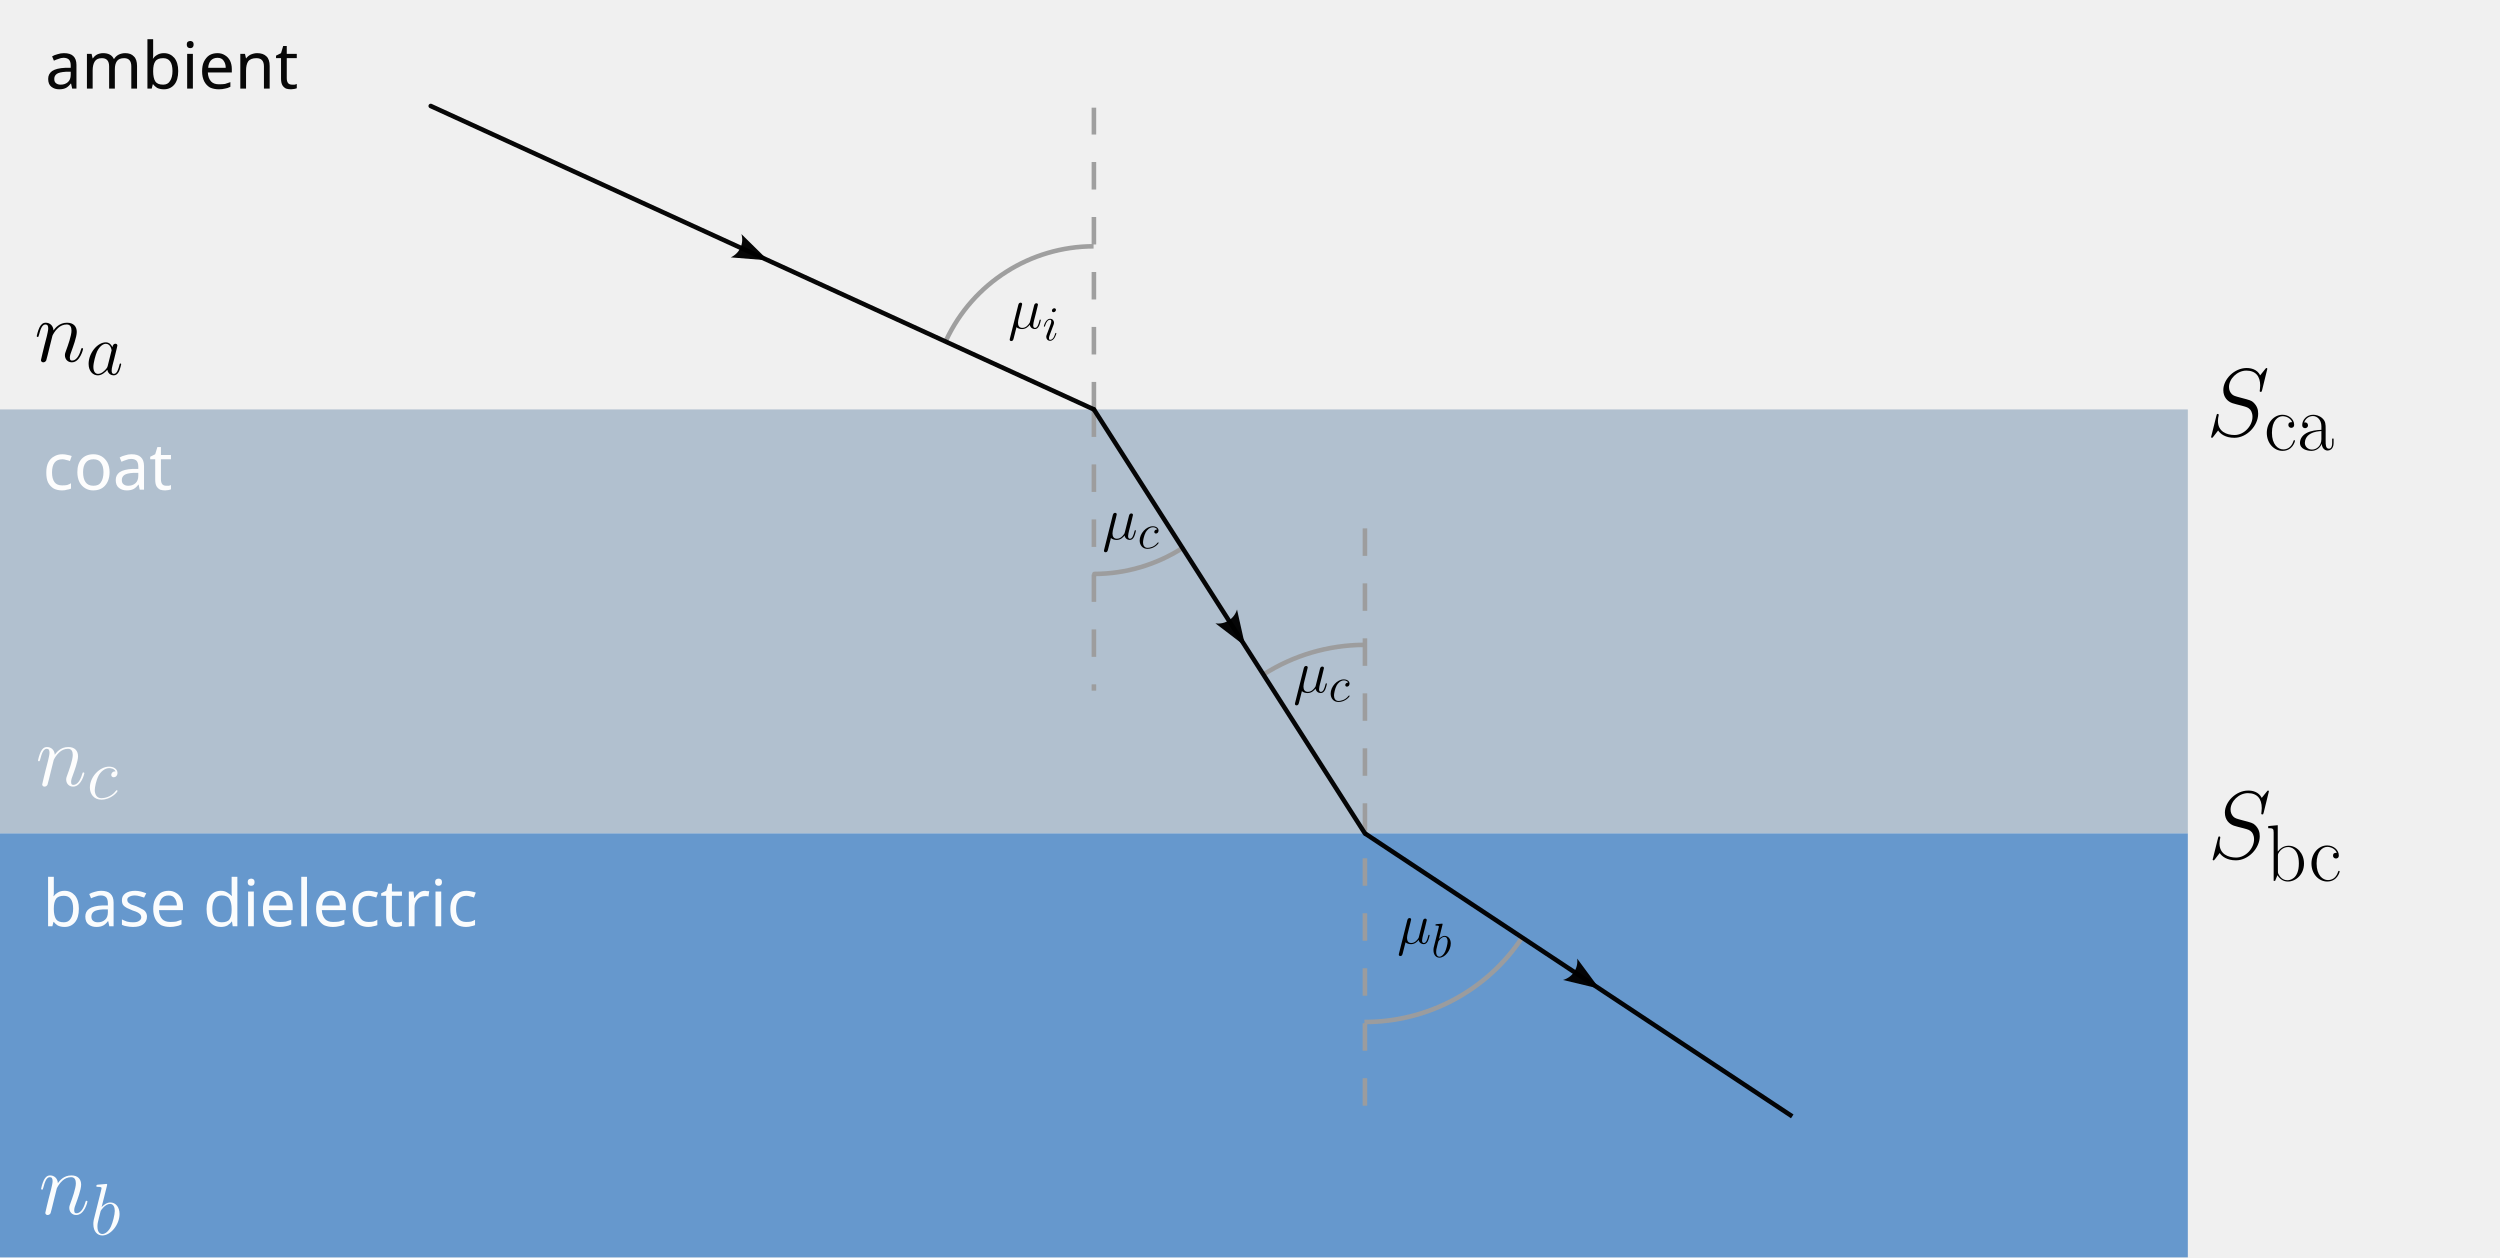
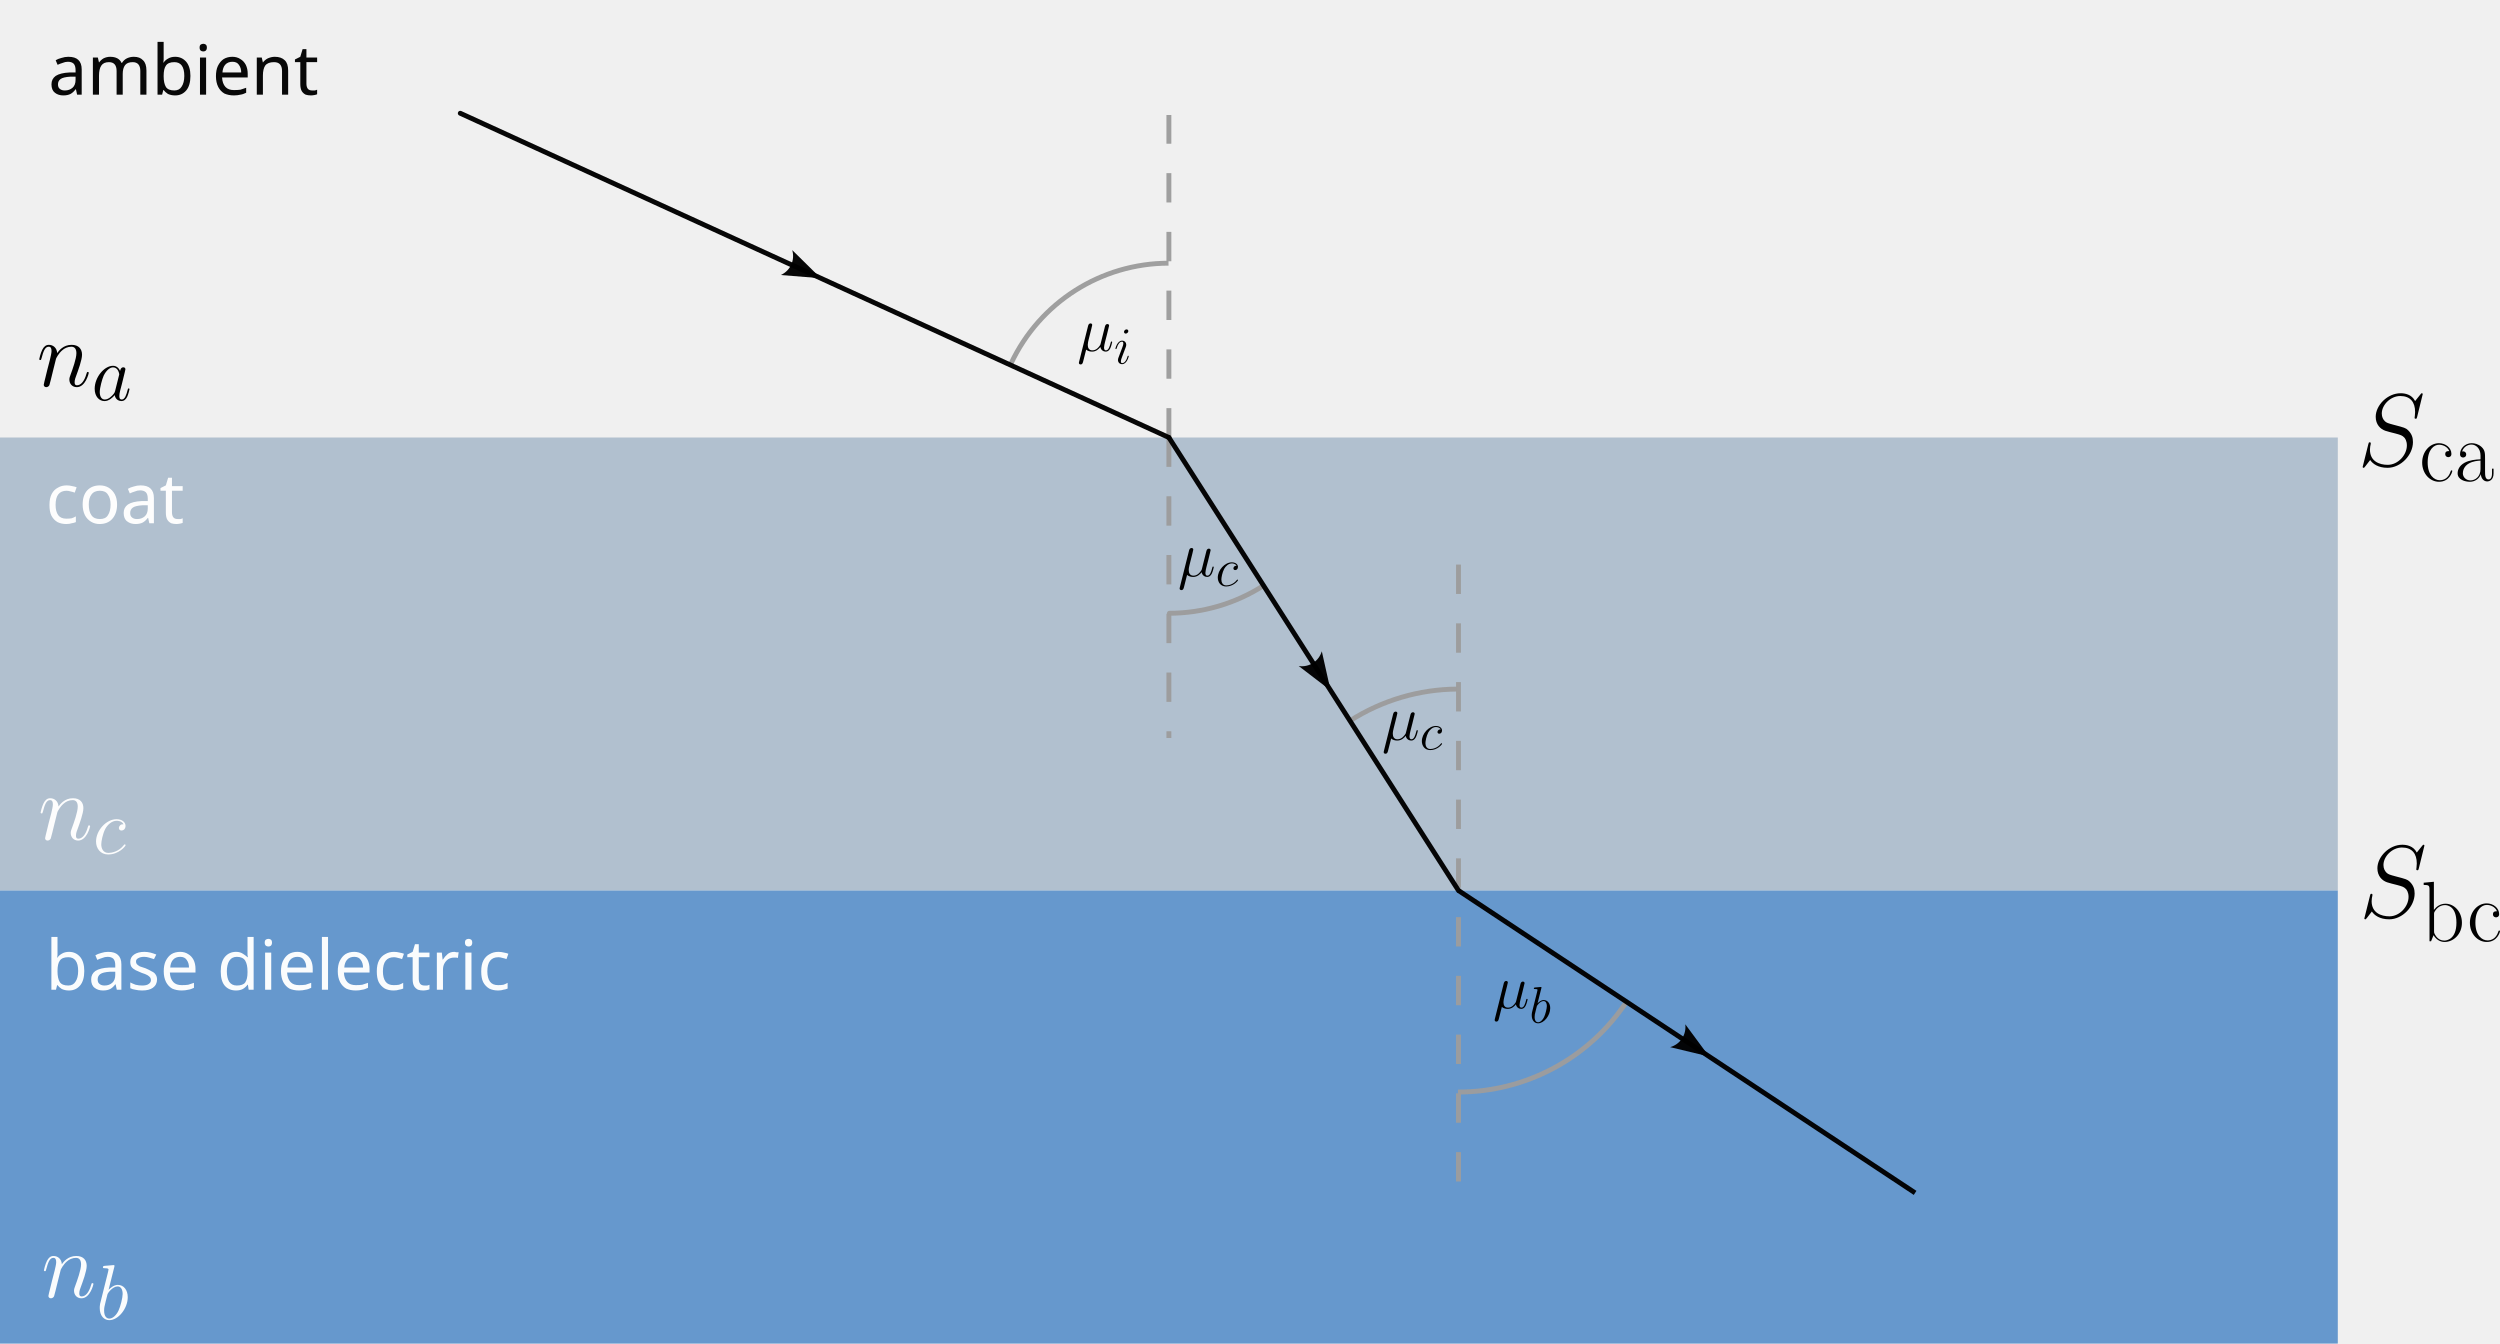
- <svg xmlns="http://www.w3.org/2000/svg" xmlns:xlink="http://www.w3.org/1999/xlink" width="109.123mm" height="54.885mm" viewBox="0 0 109.123 54.885" version="1.1" id="svg5" xml:space="preserve">
+ <svg xmlns="http://www.w3.org/2000/svg" xmlns:xlink="http://www.w3.org/1999/xlink" width="102.123mm" height="54.885mm" viewBox="0 0 102.123 54.885" version="1.1" id="svg5" xml:space="preserve">
  <defs id="defs2">
    <marker style="overflow:visible" id="marker4136" refX="0" refY="0" orient="auto-start-reverse" markerWidth="7.7" markerHeight="5.6" viewBox="0 0 7.7 5.6" preserveAspectRatio="xMidYMid">
      <path d="M 6.3,-2.8 -1.4,0 6.3,2.8 C 4.9,1.169 4.9,-1.162 6.3,-2.8 Z" style="fill:context-stroke;fill-rule:evenodd;stroke:none;stroke-width:0.7" id="path4134" />
    </marker>
    <marker style="overflow:visible" id="marker4064" refX="0" refY="0" orient="auto-start-reverse" markerWidth="7.7" markerHeight="5.6" viewBox="0 0 7.7 5.6" preserveAspectRatio="xMidYMid">
      <path transform="scale(0.7)" d="M -2,-4 9,0 -2,4 c 2,-2.33 2,-5.66 0,-8 z" style="fill:context-stroke;fill-rule:evenodd;stroke:none" id="path4062" />
    </marker>
    <use id="g1-22" xlink:href="#g0-22" transform="scale(1.199614)" />
    <path id="g0-22" d="m 2.975,-0.455 c 0.517,0.475 1.281,0.661 1.984,0.661 1.322,0 2.232,-0.888 2.707,-1.529 0.207,1.095 1.074,1.529 1.798,1.529 0.62,0 1.116,-0.372 1.488,-1.116 0.331,-0.703 0.62,-1.963 0.62,-2.046 0,-0.103 -0.083,-0.186 -0.207,-0.186 -0.186,0 -0.207,0.103 -0.289,0.413 -0.31,1.219 -0.703,2.521 -1.55,2.521 -0.599,0 -0.641,-0.537 -0.641,-0.95 0,-0.475 0.186,-1.219 0.331,-1.839 l 0.579,-2.232 c 0.083,-0.393 0.31,-1.322 0.413,-1.694 0.124,-0.496 0.351,-1.384 0.351,-1.467 0,-0.31 -0.248,-0.517 -0.558,-0.517 -0.186,0 -0.62,0.083 -0.785,0.703 L 7.769,-2.459 c -0.103,0.413 -0.103,0.455 -0.372,0.785 -0.248,0.351 -1.054,1.467 -2.356,1.467 -1.157,0 -1.529,-0.847 -1.529,-1.818 0,-0.599 0.186,-1.322 0.269,-1.674 l 0.93,-3.719 c 0.103,-0.393 0.269,-1.054 0.269,-1.178 0,-0.331 -0.269,-0.517 -0.537,-0.517 -0.186,0 -0.641,0.062 -0.806,0.723 L 0.641,3.575 C 0.62,3.678 0.579,3.802 0.579,3.926 c 0,0.31 0.248,0.517 0.558,0.517 0.599,0 0.723,-0.475 0.868,-1.054 z" />
    <path id="g0-105" d="m 5.847,-2.955 c 0,-0.103 -0.083,-0.186 -0.207,-0.186 -0.186,0 -0.207,0.062 -0.31,0.413 -0.537,1.88 -1.384,2.521 -2.066,2.521 -0.248,0 -0.537,-0.062 -0.537,-0.682 0,-0.558 0.248,-1.178 0.475,-1.798 l 1.446,-3.843 c 0.062,-0.165 0.207,-0.537 0.207,-0.93 0,-0.868 -0.62,-1.653 -1.632,-1.653 -1.901,0 -2.665,2.996 -2.665,3.161 0,0.083 0.083,0.186 0.227,0.186 0.186,0 0.207,-0.083 0.289,-0.372 0.496,-1.736 1.281,-2.562 2.087,-2.562 0.186,0 0.537,0.021 0.537,0.682 0,0.537 -0.269,1.219 -0.434,1.674 l -1.446,3.843 c -0.124,0.331 -0.248,0.661 -0.248,1.033 0,0.93 0.641,1.674 1.632,1.674 1.901,0 2.645,-3.017 2.645,-3.161 z m -0.165,-9.939 c 0,-0.31 -0.248,-0.682 -0.703,-0.682 -0.475,0 -1.012,0.455 -1.012,0.992 0,0.517 0.434,0.682 0.682,0.682 0.558,0 1.033,-0.537 1.033,-0.992 z" />
    <use id="g1-22-7" xlink:href="#g0-22-5" transform="scale(1.199614)" />
    <path id="g0-22-5" d="m 2.975,-0.455 c 0.517,0.475 1.281,0.661 1.984,0.661 1.322,0 2.232,-0.888 2.707,-1.529 0.207,1.095 1.074,1.529 1.798,1.529 0.62,0 1.116,-0.372 1.488,-1.116 0.331,-0.703 0.62,-1.963 0.62,-2.046 0,-0.103 -0.083,-0.186 -0.207,-0.186 -0.186,0 -0.207,0.103 -0.289,0.413 -0.31,1.219 -0.703,2.521 -1.55,2.521 -0.599,0 -0.641,-0.537 -0.641,-0.95 0,-0.475 0.186,-1.219 0.331,-1.839 l 0.579,-2.232 c 0.083,-0.393 0.31,-1.322 0.413,-1.694 0.124,-0.496 0.351,-1.384 0.351,-1.467 0,-0.31 -0.248,-0.517 -0.558,-0.517 -0.186,0 -0.62,0.083 -0.785,0.703 L 7.769,-2.459 c -0.103,0.413 -0.103,0.455 -0.372,0.785 -0.248,0.351 -1.054,1.467 -2.356,1.467 -1.157,0 -1.529,-0.847 -1.529,-1.818 0,-0.599 0.186,-1.322 0.269,-1.674 l 0.93,-3.719 c 0.103,-0.393 0.269,-1.054 0.269,-1.178 0,-0.331 -0.269,-0.517 -0.537,-0.517 -0.186,0 -0.641,0.062 -0.806,0.723 L 0.641,3.575 C 0.62,3.678 0.579,3.802 0.579,3.926 c 0,0.31 0.248,0.517 0.558,0.517 0.599,0 0.723,-0.475 0.868,-1.054 z" />
    <path id="g0-99" d="m 8.079,-7.769 c -0.393,0 -0.579,0 -0.868,0.248 -0.124,0.103 -0.351,0.413 -0.351,0.744 0,0.413 0.31,0.661 0.703,0.661 0.496,0 1.054,-0.413 1.054,-1.24 0,-0.992 -0.95,-1.756 -2.376,-1.756 -2.707,0 -5.414,2.955 -5.414,5.889 0,1.798 1.116,3.43 3.223,3.43 2.81,0 4.587,-2.19 4.587,-2.459 0,-0.124 -0.124,-0.227 -0.207,-0.227 -0.062,0 -0.083,0.021 -0.269,0.207 -1.322,1.756 -3.285,2.066 -4.071,2.066 -1.426,0 -1.88,-1.24 -1.88,-2.273 0,-0.723 0.351,-2.727 1.095,-4.133 0.537,-0.971 1.653,-2.087 2.955,-2.087 0.269,0 1.405,0.041 1.818,0.93 z" />
    <use id="g1-22-3" xlink:href="#g0-22-6" transform="scale(1.199614)" />
    <path id="g0-22-6" d="m 2.975,-0.455 c 0.517,0.475 1.281,0.661 1.984,0.661 1.322,0 2.232,-0.888 2.707,-1.529 0.207,1.095 1.074,1.529 1.798,1.529 0.62,0 1.116,-0.372 1.488,-1.116 0.331,-0.703 0.62,-1.963 0.62,-2.046 0,-0.103 -0.083,-0.186 -0.207,-0.186 -0.186,0 -0.207,0.103 -0.289,0.413 -0.31,1.219 -0.703,2.521 -1.55,2.521 -0.599,0 -0.641,-0.537 -0.641,-0.95 0,-0.475 0.186,-1.219 0.331,-1.839 l 0.579,-2.232 c 0.083,-0.393 0.31,-1.322 0.413,-1.694 0.124,-0.496 0.351,-1.384 0.351,-1.467 0,-0.31 -0.248,-0.517 -0.558,-0.517 -0.186,0 -0.62,0.083 -0.785,0.703 L 7.769,-2.459 c -0.103,0.413 -0.103,0.455 -0.372,0.785 -0.248,0.351 -1.054,1.467 -2.356,1.467 -1.157,0 -1.529,-0.847 -1.529,-1.818 0,-0.599 0.186,-1.322 0.269,-1.674 l 0.93,-3.719 c 0.103,-0.393 0.269,-1.054 0.269,-1.178 0,-0.331 -0.269,-0.517 -0.537,-0.517 -0.186,0 -0.641,0.062 -0.806,0.723 L 0.641,3.575 C 0.62,3.678 0.579,3.802 0.579,3.926 c 0,0.31 0.248,0.517 0.558,0.517 0.599,0 0.723,-0.475 0.868,-1.054 z" />
    <path id="g0-98" d="m 4.773,-13.823 c 0.021,-0.083 0.062,-0.207 0.062,-0.31 0,-0.207 -0.207,-0.207 -0.248,-0.207 -0.021,0 -0.765,0.062 -1.136,0.103 -0.351,0.021 -0.661,0.062 -1.033,0.083 -0.496,0.041 -0.641,0.062 -0.641,0.434 0,0.207 0.207,0.207 0.413,0.207 1.054,0 1.054,0.186 1.054,0.393 0,0.145 -0.165,0.744 -0.248,1.116 l -0.496,1.984 c -0.207,0.827 -1.384,5.517 -1.467,5.889 -0.103,0.517 -0.103,0.868 -0.103,1.136 0,2.108 1.178,3.203 2.521,3.203 2.397,0 4.876,-3.079 4.876,-6.075 0,-1.901 -1.074,-3.244 -2.624,-3.244 -1.074,0 -2.046,0.888 -2.438,1.302 z M 3.471,-0.207 c -0.661,0 -1.384,-0.496 -1.384,-2.108 0,-0.682 0.062,-1.074 0.434,-2.521 0.062,-0.269 0.393,-1.591 0.475,-1.86 0.041,-0.165 1.26,-2.004 2.665,-2.004 0.909,0 1.322,0.909 1.322,1.984 0,0.992 -0.579,3.327 -1.095,4.401 -0.517,1.116 -1.467,2.108 -2.418,2.108 z" />
    <use id="g1-83" xlink:href="#g0-83" transform="scale(1.199614)" />
    <path id="g0-83" d="m 13.121,-14.36 c 0,-0.186 -0.145,-0.186 -0.186,-0.186 -0.083,0 -0.103,0.021 -0.351,0.331 -0.124,0.145 -0.971,1.219 -0.992,1.24 -0.682,-1.343 -2.046,-1.57 -2.913,-1.57 -2.624,0 -5,2.397 -5,4.732 0,1.55 0.93,2.459 1.942,2.81 0.227,0.083 1.446,0.413 2.066,0.558 1.054,0.289 1.322,0.372 1.756,0.827 0.083,0.103 0.496,0.579 0.496,1.55 0,1.922 -1.777,3.905 -3.843,3.905 -1.694,0 -3.575,-0.723 -3.575,-3.037 0,-0.393 0.083,-0.888 0.145,-1.095 0,-0.062 0.021,-0.165 0.021,-0.207 0,-0.083 -0.041,-0.186 -0.207,-0.186 -0.186,0 -0.207,0.041 -0.289,0.393 l -1.054,4.236 c 0,0.021 -0.083,0.289 -0.083,0.31 0,0.186 0.165,0.186 0.207,0.186 0.083,0 0.103,-0.021 0.351,-0.331 l 0.95,-1.24 c 0.496,0.744 1.57,1.57 3.492,1.57 2.665,0 5.104,-2.583 5.104,-5.166 0,-0.868 -0.207,-1.632 -0.992,-2.397 C 9.732,-7.562 9.36,-7.666 7.459,-8.162 6.075,-8.534 5.889,-8.596 5.517,-8.926 5.166,-9.277 4.897,-9.773 4.897,-10.476 c 0,-1.736 1.756,-3.513 3.719,-3.513 2.025,0 2.975,1.24 2.975,3.203 0,0.537 -0.103,1.095 -0.103,1.178 0,0.186 0.165,0.186 0.227,0.186 0.186,0 0.207,-0.062 0.289,-0.393 z" />
    <path id="g0-97" d="m 6.219,-2.459 c -0.103,0.351 -0.103,0.393 -0.393,0.785 -0.455,0.579 -1.364,1.467 -2.335,1.467 -0.847,0 -1.322,-0.765 -1.322,-1.984 0,-1.136 0.641,-3.451 1.033,-4.318 0.703,-1.446 1.674,-2.19 2.48,-2.19 1.364,0 1.632,1.694 1.632,1.86 0,0.021 -0.062,0.289 -0.083,0.331 z M 7.542,-7.748 C 7.315,-8.286 6.757,-9.112 5.682,-9.112 c -2.335,0 -4.856,3.017 -4.856,6.075 0,2.046 1.198,3.244 2.603,3.244 1.136,0 2.108,-0.888 2.686,-1.57 0.207,1.219 1.178,1.57 1.798,1.57 0.62,0 1.116,-0.372 1.488,-1.116 0.331,-0.703 0.62,-1.963 0.62,-2.046 0,-0.103 -0.083,-0.186 -0.207,-0.186 -0.186,0 -0.207,0.103 -0.289,0.413 -0.31,1.219 -0.703,2.521 -1.55,2.521 -0.599,0 -0.641,-0.537 -0.641,-0.95 0,-0.475 0.062,-0.703 0.248,-1.508 0.145,-0.517 0.248,-0.971 0.413,-1.57 0.765,-3.099 0.95,-3.843 0.95,-3.967 0,-0.289 -0.227,-0.517 -0.537,-0.517 -0.661,0 -0.827,0.723 -0.868,0.971 z" />
    <path id="g0-99-2" d="m 8.079,-7.769 c -0.393,0 -0.579,0 -0.868,0.248 -0.124,0.103 -0.351,0.413 -0.351,0.744 0,0.413 0.31,0.661 0.703,0.661 0.496,0 1.054,-0.413 1.054,-1.24 0,-0.992 -0.95,-1.756 -2.376,-1.756 -2.707,0 -5.414,2.955 -5.414,5.889 0,1.798 1.116,3.43 3.223,3.43 2.81,0 4.587,-2.19 4.587,-2.459 0,-0.124 -0.124,-0.227 -0.207,-0.227 -0.062,0 -0.083,0.021 -0.269,0.207 -1.322,1.756 -3.285,2.066 -4.071,2.066 -1.426,0 -1.88,-1.24 -1.88,-2.273 0,-0.723 0.351,-2.727 1.095,-4.133 0.537,-0.971 1.653,-2.087 2.955,-2.087 0.269,0 1.405,0.041 1.818,0.93 z" />
    <use id="g1-83-5" xlink:href="#g0-83-6" transform="scale(1.199614)" />
    <path id="g0-83-6" d="m 13.121,-14.36 c 0,-0.186 -0.145,-0.186 -0.186,-0.186 -0.083,0 -0.103,0.021 -0.351,0.331 -0.124,0.145 -0.971,1.219 -0.992,1.24 -0.682,-1.343 -2.046,-1.57 -2.913,-1.57 -2.624,0 -5,2.397 -5,4.732 0,1.55 0.93,2.459 1.942,2.81 0.227,0.083 1.446,0.413 2.066,0.558 1.054,0.289 1.322,0.372 1.756,0.827 0.083,0.103 0.496,0.579 0.496,1.55 0,1.922 -1.777,3.905 -3.843,3.905 -1.694,0 -3.575,-0.723 -3.575,-3.037 0,-0.393 0.083,-0.888 0.145,-1.095 0,-0.062 0.021,-0.165 0.021,-0.207 0,-0.083 -0.041,-0.186 -0.207,-0.186 -0.186,0 -0.207,0.041 -0.289,0.393 l -1.054,4.236 c 0,0.021 -0.083,0.289 -0.083,0.31 0,0.186 0.165,0.186 0.207,0.186 0.083,0 0.103,-0.021 0.351,-0.331 l 0.95,-1.24 c 0.496,0.744 1.57,1.57 3.492,1.57 2.665,0 5.104,-2.583 5.104,-5.166 0,-0.868 -0.207,-1.632 -0.992,-2.397 C 9.732,-7.562 9.36,-7.666 7.459,-8.162 6.075,-8.534 5.889,-8.596 5.517,-8.926 5.166,-9.277 4.897,-9.773 4.897,-10.476 c 0,-1.736 1.756,-3.513 3.719,-3.513 2.025,0 2.975,1.24 2.975,3.203 0,0.537 -0.103,1.095 -0.103,1.178 0,0.186 0.165,0.186 0.227,0.186 0.186,0 0.207,-0.062 0.289,-0.393 z" />
    <path id="g0-98-1" d="m 4.773,-13.823 c 0.021,-0.083 0.062,-0.207 0.062,-0.31 0,-0.207 -0.207,-0.207 -0.248,-0.207 -0.021,0 -0.765,0.062 -1.136,0.103 -0.351,0.021 -0.661,0.062 -1.033,0.083 -0.496,0.041 -0.641,0.062 -0.641,0.434 0,0.207 0.207,0.207 0.413,0.207 1.054,0 1.054,0.186 1.054,0.393 0,0.145 -0.165,0.744 -0.248,1.116 l -0.496,1.984 c -0.207,0.827 -1.384,5.517 -1.467,5.889 -0.103,0.517 -0.103,0.868 -0.103,1.136 0,2.108 1.178,3.203 2.521,3.203 2.397,0 4.876,-3.079 4.876,-6.075 0,-1.901 -1.074,-3.244 -2.624,-3.244 -1.074,0 -2.046,0.888 -2.438,1.302 z M 3.471,-0.207 c -0.661,0 -1.384,-0.496 -1.384,-2.108 0,-0.682 0.062,-1.074 0.434,-2.521 0.062,-0.269 0.393,-1.591 0.475,-1.86 0.041,-0.165 1.26,-2.004 2.665,-2.004 0.909,0 1.322,0.909 1.322,1.984 0,0.992 -0.579,3.327 -1.095,4.401 -0.517,1.116 -1.467,2.108 -2.418,2.108 z" />
    <path id="g0-99-26" d="m 8.079,-7.769 c -0.393,0 -0.579,0 -0.868,0.248 -0.124,0.103 -0.351,0.413 -0.351,0.744 0,0.413 0.31,0.661 0.703,0.661 0.496,0 1.054,-0.413 1.054,-1.24 0,-0.992 -0.95,-1.756 -2.376,-1.756 -2.707,0 -5.414,2.955 -5.414,5.889 0,1.798 1.116,3.43 3.223,3.43 2.81,0 4.587,-2.19 4.587,-2.459 0,-0.124 -0.124,-0.227 -0.207,-0.227 -0.062,0 -0.083,0.021 -0.269,0.207 -1.322,1.756 -3.285,2.066 -4.071,2.066 -1.426,0 -1.88,-1.24 -1.88,-2.273 0,-0.723 0.351,-2.727 1.095,-4.133 0.537,-0.971 1.653,-2.087 2.955,-2.087 0.269,0 1.405,0.041 1.818,0.93 z" />
    <path id="g1-98" d="m 3.099,-14.34 -2.459,0.227 v 0.537 c 1.219,0 1.405,0.124 1.405,1.116 V 0 H 2.418 L 3.017,-1.467 C 3.616,-0.496 4.504,0.165 5.703,0.165 c 2.066,0 4.153,-1.818 4.153,-4.628 0,-2.645 -1.86,-4.587 -3.947,-4.587 -1.281,0 -2.19,0.682 -2.81,1.488 z m 0.041,7.831 c 0,-0.372 0,-0.434 0.289,-0.868 0.806,-1.24 1.963,-1.343 2.356,-1.343 0.62,0 2.748,0.331 2.748,4.236 0,4.091 -2.438,4.318 -2.934,4.318 -0.641,0 -1.57,-0.248 -2.232,-1.446 C 3.141,-2.004 3.141,-2.046 3.141,-2.418 Z" />
    <path id="g1-99" d="m 7.211,-7.232 c -0.393,0 -0.971,0 -0.971,0.723 0,0.579 0.475,0.744 0.744,0.744 0.145,0 0.744,-0.062 0.744,-0.785 0,-1.467 -1.405,-2.583 -2.996,-2.583 -2.19,0 -4.05,2.025 -4.05,4.67 0,2.748 1.942,4.628 4.05,4.628 2.562,0 3.203,-2.376 3.203,-2.603 0,-0.083 -0.021,-0.145 -0.165,-0.145 -0.145,0 -0.165,0.021 -0.248,0.289 -0.537,1.674 -1.715,2.087 -2.603,2.087 -1.322,0 -2.913,-1.219 -2.913,-4.277 0,-3.141 1.529,-4.277 2.748,-4.277 0.806,0 2.004,0.393 2.459,1.529 z" />
    <path id="g0-83-8" d="m 15.74,-17.227 c 0,-0.223 -0.174,-0.223 -0.223,-0.223 -0.099,0 -0.124,0.025 -0.421,0.397 -0.149,0.174 -1.165,1.462 -1.19,1.487 -0.818,-1.611 -2.454,-1.884 -3.495,-1.884 -3.148,0 -5.998,2.875 -5.998,5.676 0,1.859 1.115,2.95 2.33,3.371 0.273,0.099 1.735,0.496 2.479,0.669 1.264,0.347 1.586,0.446 2.107,0.991 0.099,0.124 0.595,0.694 0.595,1.859 0,2.305 -2.132,4.685 -4.61,4.685 -2.033,0 -4.288,-0.868 -4.288,-3.644 0,-0.471 0.099,-1.066 0.174,-1.314 0,-0.074 0.025,-0.198 0.025,-0.248 0,-0.099 -0.05,-0.223 -0.248,-0.223 -0.223,0 -0.248,0.05 -0.347,0.471 l -1.264,5.081 c 0,0.025 -0.099,0.347 -0.099,0.372 0,0.223 0.198,0.223 0.248,0.223 0.099,0 0.124,-0.025 0.421,-0.397 l 1.14,-1.487 c 0.595,0.892 1.884,1.884 4.189,1.884 3.198,0 6.122,-3.098 6.122,-6.197 0,-1.041 -0.248,-1.958 -1.19,-2.875 -0.521,-0.521 -0.967,-0.644 -3.247,-1.239 -1.661,-0.446 -1.884,-0.521 -2.33,-0.917 -0.421,-0.421 -0.744,-1.016 -0.744,-1.859 0,-2.082 2.107,-4.214 4.462,-4.214 2.429,0 3.569,1.487 3.569,3.842 0,0.644 -0.124,1.314 -0.124,1.413 0,0.223 0.198,0.223 0.273,0.223 0.223,0 0.248,-0.074 0.347,-0.471 z" />
    <path id="g1-97" d="m 7.439,-5.352 c 0,-1.364 0,-2.087 -0.868,-2.893 -0.765,-0.682 -1.653,-0.888 -2.356,-0.888 -1.632,0 -2.81,1.281 -2.81,2.645 0,0.765 0.62,0.806 0.744,0.806 0.269,0 0.744,-0.165 0.744,-0.744 0,-0.517 -0.393,-0.744 -0.744,-0.744 -0.083,0 -0.186,0.021 -0.248,0.041 0.434,-1.302 1.55,-1.674 2.273,-1.674 1.033,0 2.17,0.909 2.17,2.645 v 0.909 c -1.219,0.041 -2.686,0.207 -3.843,0.827 -1.302,0.723 -1.674,1.756 -1.674,2.541 0,1.591 1.86,2.046 2.955,2.046 1.136,0 2.19,-0.641 2.645,-1.818 0.041,0.909 0.62,1.736 1.529,1.736 0.434,0 1.529,-0.289 1.529,-1.922 V -2.996 H 9.112 v 1.178 c 0,1.26 -0.558,1.426 -0.827,1.426 -0.847,0 -0.847,-1.074 -0.847,-1.984 z M 6.343,-2.872 c 0,1.798 -1.281,2.707 -2.418,2.707 -1.033,0 -1.839,-0.765 -1.839,-1.715 0,-0.62 0.269,-1.715 1.467,-2.376 0.992,-0.558 2.128,-0.641 2.789,-0.682 z" />
    <path id="g1-99-6" d="m 7.211,-7.232 c -0.393,0 -0.971,0 -0.971,0.723 0,0.579 0.475,0.744 0.744,0.744 0.145,0 0.744,-0.062 0.744,-0.785 0,-1.467 -1.405,-2.583 -2.996,-2.583 -2.19,0 -4.05,2.025 -4.05,4.67 0,2.748 1.942,4.628 4.05,4.628 2.562,0 3.203,-2.376 3.203,-2.603 0,-0.083 -0.021,-0.145 -0.165,-0.145 -0.145,0 -0.165,0.021 -0.248,0.289 -0.537,1.674 -1.715,2.087 -2.603,2.087 -1.322,0 -2.913,-1.219 -2.913,-4.277 0,-3.141 1.529,-4.277 2.748,-4.277 0.806,0 2.004,0.393 2.459,1.529 z" />
    <path id="g0-83-9" d="m 15.74,-17.227 c 0,-0.223 -0.174,-0.223 -0.223,-0.223 -0.099,0 -0.124,0.025 -0.421,0.397 -0.149,0.174 -1.165,1.462 -1.19,1.487 -0.818,-1.611 -2.454,-1.884 -3.495,-1.884 -3.148,0 -5.998,2.875 -5.998,5.676 0,1.859 1.115,2.95 2.33,3.371 0.273,0.099 1.735,0.496 2.479,0.669 1.264,0.347 1.586,0.446 2.107,0.991 0.099,0.124 0.595,0.694 0.595,1.859 0,2.305 -2.132,4.685 -4.61,4.685 -2.033,0 -4.288,-0.868 -4.288,-3.644 0,-0.471 0.099,-1.066 0.174,-1.314 0,-0.074 0.025,-0.198 0.025,-0.248 0,-0.099 -0.05,-0.223 -0.248,-0.223 -0.223,0 -0.248,0.05 -0.347,0.471 l -1.264,5.081 c 0,0.025 -0.099,0.347 -0.099,0.372 0,0.223 0.198,0.223 0.248,0.223 0.099,0 0.124,-0.025 0.421,-0.397 l 1.14,-1.487 c 0.595,0.892 1.884,1.884 4.189,1.884 3.198,0 6.122,-3.098 6.122,-6.197 0,-1.041 -0.248,-1.958 -1.19,-2.875 -0.521,-0.521 -0.967,-0.644 -3.247,-1.239 -1.661,-0.446 -1.884,-0.521 -2.33,-0.917 -0.421,-0.421 -0.744,-1.016 -0.744,-1.859 0,-2.082 2.107,-4.214 4.462,-4.214 2.429,0 3.569,1.487 3.569,3.842 0,0.644 -0.124,1.314 -0.124,1.413 0,0.223 0.198,0.223 0.273,0.223 0.223,0 0.248,-0.074 0.347,-0.471 z" />
    <use id="g1-110" xlink:href="#g0-110" transform="scale(1.199614)" />
    <path id="g0-99-3" d="m 8.079,-7.769 c -0.393,0 -0.579,0 -0.868,0.248 -0.124,0.103 -0.351,0.413 -0.351,0.744 0,0.413 0.31,0.661 0.703,0.661 0.496,0 1.054,-0.413 1.054,-1.24 0,-0.992 -0.95,-1.756 -2.376,-1.756 -2.707,0 -5.414,2.955 -5.414,5.889 0,1.798 1.116,3.43 3.223,3.43 2.81,0 4.587,-2.19 4.587,-2.459 0,-0.124 -0.124,-0.227 -0.207,-0.227 -0.062,0 -0.083,0.021 -0.269,0.207 -1.322,1.756 -3.285,2.066 -4.071,2.066 -1.426,0 -1.88,-1.24 -1.88,-2.273 0,-0.723 0.351,-2.727 1.095,-4.133 0.537,-0.971 1.653,-2.087 2.955,-2.087 0.269,0 1.405,0.041 1.818,0.93 z" />
    <path id="g0-110" d="m 4.256,-6.054 c 0.041,-0.124 0.558,-1.157 1.322,-1.818 0.537,-0.496 1.24,-0.827 2.046,-0.827 0.827,0 1.116,0.62 1.116,1.446 0,1.178 -0.847,3.533 -1.26,4.649 -0.186,0.496 -0.289,0.765 -0.289,1.136 0,0.93 0.641,1.674 1.632,1.674 1.922,0 2.645,-3.037 2.645,-3.161 0,-0.103 -0.083,-0.186 -0.207,-0.186 -0.186,0 -0.207,0.062 -0.31,0.413 -0.475,1.694 -1.26,2.521 -2.066,2.521 -0.207,0 -0.537,-0.021 -0.537,-0.682 0,-0.517 0.227,-1.136 0.351,-1.426 0.413,-1.136 1.281,-3.451 1.281,-4.628 0,-1.24 -0.723,-2.17 -2.294,-2.17 -1.839,0 -2.81,1.302 -3.182,1.818 -0.062,-1.178 -0.909,-1.818 -1.818,-1.818 -0.661,0 -1.116,0.393 -1.467,1.095 -0.372,0.744 -0.661,1.984 -0.661,2.066 0,0.083 0.083,0.186 0.227,0.186 0.165,0 0.186,-0.021 0.31,-0.496 0.331,-1.26 0.703,-2.438 1.529,-2.438 0.475,0 0.641,0.331 0.641,0.95 0,0.455 -0.207,1.26 -0.351,1.901 l -0.579,2.232 c -0.083,0.393 -0.31,1.322 -0.413,1.694 -0.145,0.537 -0.372,1.508 -0.372,1.612 0,0.289 0.227,0.517 0.537,0.517 0.248,0 0.537,-0.124 0.703,-0.434 0.041,-0.103 0.227,-0.827 0.331,-1.24 l 0.455,-1.86 z" />
    <use id="g1-110-6" xlink:href="#g0-110-0" transform="scale(1.199614)" />
    <path id="g0-98-7" d="m 4.773,-13.823 c 0.021,-0.083 0.062,-0.207 0.062,-0.31 0,-0.207 -0.207,-0.207 -0.248,-0.207 -0.021,0 -0.765,0.062 -1.136,0.103 -0.351,0.021 -0.661,0.062 -1.033,0.083 -0.496,0.041 -0.641,0.062 -0.641,0.434 0,0.207 0.207,0.207 0.413,0.207 1.054,0 1.054,0.186 1.054,0.393 0,0.145 -0.165,0.744 -0.248,1.116 l -0.496,1.984 c -0.207,0.827 -1.384,5.517 -1.467,5.889 -0.103,0.517 -0.103,0.868 -0.103,1.136 0,2.108 1.178,3.203 2.521,3.203 2.397,0 4.876,-3.079 4.876,-6.075 0,-1.901 -1.074,-3.244 -2.624,-3.244 -1.074,0 -2.046,0.888 -2.438,1.302 z M 3.471,-0.207 c -0.661,0 -1.384,-0.496 -1.384,-2.108 0,-0.682 0.062,-1.074 0.434,-2.521 0.062,-0.269 0.393,-1.591 0.475,-1.86 0.041,-0.165 1.26,-2.004 2.665,-2.004 0.909,0 1.322,0.909 1.322,1.984 0,0.992 -0.579,3.327 -1.095,4.401 -0.517,1.116 -1.467,2.108 -2.418,2.108 z" />
    <path id="g0-110-0" d="m 4.256,-6.054 c 0.041,-0.124 0.558,-1.157 1.322,-1.818 0.537,-0.496 1.24,-0.827 2.046,-0.827 0.827,0 1.116,0.62 1.116,1.446 0,1.178 -0.847,3.533 -1.26,4.649 -0.186,0.496 -0.289,0.765 -0.289,1.136 0,0.93 0.641,1.674 1.632,1.674 1.922,0 2.645,-3.037 2.645,-3.161 0,-0.103 -0.083,-0.186 -0.207,-0.186 -0.186,0 -0.207,0.062 -0.31,0.413 -0.475,1.694 -1.26,2.521 -2.066,2.521 -0.207,0 -0.537,-0.021 -0.537,-0.682 0,-0.517 0.227,-1.136 0.351,-1.426 0.413,-1.136 1.281,-3.451 1.281,-4.628 0,-1.24 -0.723,-2.17 -2.294,-2.17 -1.839,0 -2.81,1.302 -3.182,1.818 -0.062,-1.178 -0.909,-1.818 -1.818,-1.818 -0.661,0 -1.116,0.393 -1.467,1.095 -0.372,0.744 -0.661,1.984 -0.661,2.066 0,0.083 0.083,0.186 0.227,0.186 0.165,0 0.186,-0.021 0.31,-0.496 0.331,-1.26 0.703,-2.438 1.529,-2.438 0.475,0 0.641,0.331 0.641,0.95 0,0.455 -0.207,1.26 -0.351,1.901 l -0.579,2.232 c -0.083,0.393 -0.31,1.322 -0.413,1.694 -0.145,0.537 -0.372,1.508 -0.372,1.612 0,0.289 0.227,0.517 0.537,0.517 0.248,0 0.537,-0.124 0.703,-0.434 0.041,-0.103 0.227,-0.827 0.331,-1.24 l 0.455,-1.86 z" />
    <use id="g1-110-3" xlink:href="#g0-110-9" transform="scale(1.199614)" />
    <path id="g0-97-6" d="m 6.219,-2.459 c -0.103,0.351 -0.103,0.393 -0.393,0.785 -0.455,0.579 -1.364,1.467 -2.335,1.467 -0.847,0 -1.322,-0.765 -1.322,-1.984 0,-1.136 0.641,-3.451 1.033,-4.318 0.703,-1.446 1.674,-2.19 2.48,-2.19 1.364,0 1.632,1.694 1.632,1.86 0,0.021 -0.062,0.289 -0.083,0.331 z M 7.542,-7.748 C 7.315,-8.286 6.757,-9.112 5.682,-9.112 c -2.335,0 -4.856,3.017 -4.856,6.075 0,2.046 1.198,3.244 2.603,3.244 1.136,0 2.108,-0.888 2.686,-1.57 0.207,1.219 1.178,1.57 1.798,1.57 0.62,0 1.116,-0.372 1.488,-1.116 0.331,-0.703 0.62,-1.963 0.62,-2.046 0,-0.103 -0.083,-0.186 -0.207,-0.186 -0.186,0 -0.207,0.103 -0.289,0.413 -0.31,1.219 -0.703,2.521 -1.55,2.521 -0.599,0 -0.641,-0.537 -0.641,-0.95 0,-0.475 0.062,-0.703 0.248,-1.508 0.145,-0.517 0.248,-0.971 0.413,-1.57 0.765,-3.099 0.95,-3.843 0.95,-3.967 0,-0.289 -0.227,-0.517 -0.537,-0.517 -0.661,0 -0.827,0.723 -0.868,0.971 z" />
    <path id="g0-110-9" d="m 4.256,-6.054 c 0.041,-0.124 0.558,-1.157 1.322,-1.818 0.537,-0.496 1.24,-0.827 2.046,-0.827 0.827,0 1.116,0.62 1.116,1.446 0,1.178 -0.847,3.533 -1.26,4.649 -0.186,0.496 -0.289,0.765 -0.289,1.136 0,0.93 0.641,1.674 1.632,1.674 1.922,0 2.645,-3.037 2.645,-3.161 0,-0.103 -0.083,-0.186 -0.207,-0.186 -0.186,0 -0.207,0.062 -0.31,0.413 -0.475,1.694 -1.26,2.521 -2.066,2.521 -0.207,0 -0.537,-0.021 -0.537,-0.682 0,-0.517 0.227,-1.136 0.351,-1.426 0.413,-1.136 1.281,-3.451 1.281,-4.628 0,-1.24 -0.723,-2.17 -2.294,-2.17 -1.839,0 -2.81,1.302 -3.182,1.818 -0.062,-1.178 -0.909,-1.818 -1.818,-1.818 -0.661,0 -1.116,0.393 -1.467,1.095 -0.372,0.744 -0.661,1.984 -0.661,2.066 0,0.083 0.083,0.186 0.227,0.186 0.165,0 0.186,-0.021 0.31,-0.496 0.331,-1.26 0.703,-2.438 1.529,-2.438 0.475,0 0.641,0.331 0.641,0.95 0,0.455 -0.207,1.26 -0.351,1.901 l -0.579,2.232 c -0.083,0.393 -0.31,1.322 -0.413,1.694 -0.145,0.537 -0.372,1.508 -0.372,1.612 0,0.289 0.227,0.517 0.537,0.517 0.248,0 0.537,-0.124 0.703,-0.434 0.041,-0.103 0.227,-0.827 0.331,-1.24 l 0.455,-1.86 z" />
    <use id="g1-110-67" xlink:href="#g0-110-4" transform="scale(1.199614)" />
    <path id="g0-97-5" d="m 6.219,-2.459 c -0.103,0.351 -0.103,0.393 -0.393,0.785 -0.455,0.579 -1.364,1.467 -2.335,1.467 -0.847,0 -1.322,-0.765 -1.322,-1.984 0,-1.136 0.641,-3.451 1.033,-4.318 0.703,-1.446 1.674,-2.19 2.48,-2.19 1.364,0 1.632,1.694 1.632,1.86 0,0.021 -0.062,0.289 -0.083,0.331 z M 7.542,-7.748 C 7.315,-8.286 6.757,-9.112 5.682,-9.112 c -2.335,0 -4.856,3.017 -4.856,6.075 0,2.046 1.198,3.244 2.603,3.244 1.136,0 2.108,-0.888 2.686,-1.57 0.207,1.219 1.178,1.57 1.798,1.57 0.62,0 1.116,-0.372 1.488,-1.116 0.331,-0.703 0.62,-1.963 0.62,-2.046 0,-0.103 -0.083,-0.186 -0.207,-0.186 -0.186,0 -0.207,0.103 -0.289,0.413 -0.31,1.219 -0.703,2.521 -1.55,2.521 -0.599,0 -0.641,-0.537 -0.641,-0.95 0,-0.475 0.062,-0.703 0.248,-1.508 0.145,-0.517 0.248,-0.971 0.413,-1.57 0.765,-3.099 0.95,-3.843 0.95,-3.967 0,-0.289 -0.227,-0.517 -0.537,-0.517 -0.661,0 -0.827,0.723 -0.868,0.971 z" />
    <path id="g0-110-4" d="m 4.256,-6.054 c 0.041,-0.124 0.558,-1.157 1.322,-1.818 0.537,-0.496 1.24,-0.827 2.046,-0.827 0.827,0 1.116,0.62 1.116,1.446 0,1.178 -0.847,3.533 -1.26,4.649 -0.186,0.496 -0.289,0.765 -0.289,1.136 0,0.93 0.641,1.674 1.632,1.674 1.922,0 2.645,-3.037 2.645,-3.161 0,-0.103 -0.083,-0.186 -0.207,-0.186 -0.186,0 -0.207,0.062 -0.31,0.413 -0.475,1.694 -1.26,2.521 -2.066,2.521 -0.207,0 -0.537,-0.021 -0.537,-0.682 0,-0.517 0.227,-1.136 0.351,-1.426 0.413,-1.136 1.281,-3.451 1.281,-4.628 0,-1.24 -0.723,-2.17 -2.294,-2.17 -1.839,0 -2.81,1.302 -3.182,1.818 -0.062,-1.178 -0.909,-1.818 -1.818,-1.818 -0.661,0 -1.116,0.393 -1.467,1.095 -0.372,0.744 -0.661,1.984 -0.661,2.066 0,0.083 0.083,0.186 0.227,0.186 0.165,0 0.186,-0.021 0.31,-0.496 0.331,-1.26 0.703,-2.438 1.529,-2.438 0.475,0 0.641,0.331 0.641,0.95 0,0.455 -0.207,1.26 -0.351,1.901 l -0.579,2.232 c -0.083,0.393 -0.31,1.322 -0.413,1.694 -0.145,0.537 -0.372,1.508 -0.372,1.612 0,0.289 0.227,0.517 0.537,0.517 0.248,0 0.537,-0.124 0.703,-0.434 0.041,-0.103 0.227,-0.827 0.331,-1.24 l 0.455,-1.86 z" />
  </defs>
  <g id="layer1" transform="translate(-51.32687,-5.133155)">
    <rect style="fill:#afbece;fill-opacity:0.966;stroke:none;stroke-width:0.1;stroke-opacity:0.969" id="rect294" width="95.497" height="18.506" x="51.327" y="23.005" />
    <rect style="fill:#6195cc;fill-opacity:0.966;stroke:none;stroke-width:0.1;stroke-opacity:0.969" id="rect294-8" width="95.497" height="18.506" x="51.327" y="41.511" />
    <rect style="fill:#b4cfd3;fill-opacity:0.966;stroke:none;stroke-width:0.1;stroke-opacity:0.969" id="rect2434" width="1.503982e-14" height="7.157" x="121.773" y="52.861" />
    <path style="fill:#cd7b76;fill-opacity:0.966;stroke:none;stroke-width:1.1;stroke-dasharray:none;stroke-opacity:0.969" d="m 103.919,20.764 c 0,-15.631 0,-15.631 0,-15.631" id="path2490" />
    <path style="fill:#cd7b76;fill-opacity:0.966;stroke:#9d9d9d;stroke-width:0.2;stroke-dasharray:1.2, 1.2;stroke-dashoffset:0;stroke-opacity:0.969" d="m 99.075,23.005 c 0,-13.173 0,-13.173 0,-13.173" id="path2855" />
    <path style="fill:#cd7b76;fill-opacity:0.966;stroke:#000000;stroke-width:0.2;stroke-dasharray:none;stroke-dashoffset:0;stroke-opacity:0.969" d="M 83.514,15.885 Z" id="path3278" />
    <path style="font-variation-settings:normal;opacity:1;vector-effect:none;fill:#cd7b76;fill-opacity:0.966;stroke:#9d9d9d;stroke-width:0.2;stroke-linecap:butt;stroke-linejoin:miter;stroke-miterlimit:4;stroke-dasharray:1.2, 1.2;stroke-dashoffset:0;stroke-opacity:0.969;-inkscape-stroke:none;marker-mid:url(#Arrow2);stop-color:#000000;stop-opacity:1" d="m 99.075,23.005 c 0,12.276 0,12.276 0,12.276" id="path4216" />
    <path style="font-variation-settings:normal;opacity:1;vector-effect:none;fill:#cd7b76;fill-opacity:0.966;stroke:#9d9d9d;stroke-width:0.2;stroke-linecap:butt;stroke-linejoin:miter;stroke-miterlimit:4;stroke-dasharray:1.2, 1.2;stroke-dashoffset:0;stroke-opacity:0.969;-inkscape-stroke:none;marker-mid:url(#Arrow2);stop-color:#000000;stop-opacity:1" d="M 110.905,28.196 V 41.511 54.44" id="path4218" />
    <path style="font-variation-settings:normal;opacity:1;vector-effect:none;fill:none;fill-opacity:0.966;stroke:#9d9d9d;stroke-width:0.2;stroke-linecap:butt;stroke-linejoin:miter;stroke-miterlimit:4;stroke-dasharray:none;stroke-dashoffset:0;stroke-opacity:0.969;-inkscape-stroke:none;marker-mid:url(#marker4064);stop-color:#000000;stop-opacity:1" id="path8803" d="m 92.629,19.978 a 7.121,7.121 0 0 1 6.431,-4.094" />
    <path style="font-variation-settings:normal;opacity:1;vector-effect:none;fill:none;fill-opacity:1;stroke:#9d9d9d;stroke-width:0.2;stroke-linecap:butt;stroke-linejoin:miter;stroke-miterlimit:4;stroke-dasharray:none;stroke-dashoffset:0;stroke-opacity:0.969;-inkscape-stroke:none;stop-color:#000000;stop-opacity:1" id="path12051" d="m 106.47,34.578 a 8.231,8.231 0 0 1 4.391,-1.297" />
    <path style="font-variation-settings:normal;vector-effect:none;fill:none;fill-opacity:1;stroke:#9d9d9d;stroke-width:0.2;stroke-linecap:butt;stroke-linejoin:miter;stroke-miterlimit:4;stroke-dasharray:none;stroke-dashoffset:0;stroke-opacity:0.969;-inkscape-stroke:none;stop-color:#000000" id="path12051-8" d="m 117.773,46.047 a 8.231,8.231 0 0 1 -6.891,3.695" />
    <path style="font-variation-settings:normal;opacity:1;vector-effect:none;fill:#cd7b76;fill-opacity:0.966;stroke:#000000;stroke-width:0.2;stroke-linecap:butt;stroke-linejoin:miter;stroke-miterlimit:4;stroke-dasharray:none;stroke-dashoffset:0;stroke-opacity:0.969;-inkscape-stroke:none;marker-mid:url(#marker4064);stop-color:#000000;stop-opacity:1" d="m 110.905,41.511 9.189,6.085 9.463,6.266" id="path4239" />
    <path style="fill:#cd7b76;fill-opacity:0.966;stroke:#000000;stroke-width:0.2;stroke-linecap:round;stroke-dasharray:none;stroke-dashoffset:0;stroke-opacity:0.969;marker-mid:url(#marker4136)" d="M 99.075,23.005 84.602,16.383 70.129,9.76" id="path2911" />
    <text xml:space="preserve" style="font-style:italic;font-size:2.822px;line-height:1.5;font-family:'Artifakt ElementOfc';-inkscape-font-specification:'Artifakt ElementOfc Italic';font-variation-settings:normal;opacity:1;vector-effect:none;fill:none;fill-opacity:1;stroke:#9d9d9d;stroke-width:0.2;stroke-linecap:round;stroke-linejoin:miter;stroke-miterlimit:4;stroke-dasharray:none;stroke-dashoffset:0;stroke-opacity:0.969;-inkscape-stroke:none;marker-mid:url(#marker4064);stop-color:#000000;stop-opacity:1" x="53.191" y="26.508" id="text14335">
      <tspan id="tspan14333" style="font-style:normal;font-variant:normal;font-weight:normal;font-stretch:normal;font-size:2.822px;font-family:'Artifakt ElementOfc';-inkscape-font-specification:'Artifakt ElementOfc';fill:#ffffff;fill-opacity:0.966;stroke:none;stroke-width:0.2" x="53.191" y="26.508">coat</tspan>
    </text>
    <text xml:space="preserve" style="font-style:italic;font-size:2.822px;line-height:1.5;font-family:'Artifakt ElementOfc';-inkscape-font-specification:'Artifakt ElementOfc Italic';font-variation-settings:normal;vector-effect:none;fill:#000000;fill-opacity:0.966;stroke:#9d9d9d;stroke-width:0.2;stroke-linecap:round;stroke-linejoin:miter;stroke-miterlimit:4;stroke-dasharray:none;stroke-dashoffset:0;stroke-opacity:0.969;-inkscape-stroke:none;marker-mid:url(#marker4064);stop-color:#000000" x="53.304" y="9" id="text14335-6">
      <tspan id="tspan14333-6" style="font-style:normal;font-variant:normal;font-weight:normal;font-stretch:normal;font-size:2.822px;font-family:'Artifakt ElementOfc';-inkscape-font-specification:'Artifakt ElementOfc';fill:#000000;fill-opacity:0.966;stroke:none;stroke-width:0.2" x="53.304" y="9">ambient</tspan>
    </text>
    <text xml:space="preserve" style="font-style:italic;font-size:2.822px;line-height:1.5;font-family:'Artifakt ElementOfc';-inkscape-font-specification:'Artifakt ElementOfc Italic';font-variation-settings:normal;vector-effect:none;fill:none;fill-opacity:1;stroke:#9d9d9d;stroke-width:0.2;stroke-linecap:round;stroke-linejoin:miter;stroke-miterlimit:4;stroke-dasharray:none;stroke-dashoffset:0;stroke-opacity:0.969;-inkscape-stroke:none;marker-mid:url(#marker4064);stop-color:#000000" x="53.191" y="45.563" id="text14335-1">
      <tspan id="tspan14333-7" style="font-style:normal;font-variant:normal;font-weight:normal;font-stretch:normal;font-size:2.822px;font-family:'Artifakt ElementOfc';-inkscape-font-specification:'Artifakt ElementOfc';fill:#ffffff;fill-opacity:0.966;stroke:none;stroke-width:0.2" x="53.191" y="45.563">base dielectric</tspan>
    </text>
    <g id="page1" transform="matrix(0.103103,0,0,0.103103,89.51087,12.69188)">
      <use x="56.413" y="65.753" xlink:href="#g1-22" id="use15028" />
      <use x="71.016" y="70.762" xlink:href="#g0-105" id="use15030" />
    </g>
    <g id="page1-4" transform="matrix(0.1058078,0,0,0.1058078,101.807,28.40143)">
      <use x="56.413" y="65.753" xlink:href="#g1-22-7" id="use15822" />
      <use x="71.016" y="69.471" xlink:href="#g0-99" id="use15824" />
    </g>
    <g id="page1-4-7" transform="matrix(0.1058078,0,0,0.1058078,93.4709,21.71781)">
      <use x="56.413" y="65.753" xlink:href="#g1-22-7" id="use15822-8" />
      <use x="71.016" y="69.471" xlink:href="#g0-99" id="use15824-1" />
    </g>
    <path style="opacity:1;vector-effect:none;fill:none;fill-opacity:0.966;stroke:#9d9d9d;stroke-width:0.2;stroke-linecap:round;stroke-linejoin:miter;stroke-miterlimit:4;stroke-dasharray:none;stroke-dashoffset:0;stroke-opacity:0.969;-inkscape-stroke:none;stop-color:#000000;stop-opacity:1" id="path16716" d="m 102.936,29.058 a 7.179,7.179 0 0 1 -3.84,1.127" />
    <path style="font-variation-settings:normal;opacity:1;vector-effect:none;fill:#cd7b76;fill-opacity:0.966;stroke:#000000;stroke-width:0.2;stroke-linecap:round;stroke-linejoin:miter;stroke-miterlimit:4;stroke-dasharray:none;stroke-dashoffset:0;stroke-opacity:0.969;-inkscape-stroke:none;marker-mid:url(#marker4064);stop-color:#000000;stop-opacity:1" d="m 99.075,23.005 5.926,9.27 5.904,9.236" id="path3727" />
    <g id="page1-8" transform="matrix(0.1020492,0,0,0.1020492,106.5549,39.61031)">
      <use x="56.413" y="65.753" xlink:href="#g1-22-3" id="use17162" />
      <use x="71.016" y="71.565" xlink:href="#g0-98" id="use17164" />
    </g>
    <g id="page1-6" transform="matrix(0.1695263,0,0,0.1695263,138.1297,30.60682)">
      <use x="56.413" y="70.736" xlink:href="#g0-83-8" id="use30406" />
      <use x="71.34" y="76.547" xlink:href="#g1-98" id="use30408" />
      <use x="82.435" y="76.547" xlink:href="#g1-99" id="use30410" />
    </g>
    <g id="page1-69" transform="matrix(0.1695263,0,0,0.1695263,138.0611,12.1634)">
      <use x="56.413" y="70.736" xlink:href="#g0-83-9" id="use30441" />
      <use x="71.34" y="74.454" xlink:href="#g1-99-6" id="use30443" />
      <use x="79.737" y="74.454" xlink:href="#g1-97" id="use30445" />
    </g>
    <g id="page1-44" transform="matrix(0.1546542,0,0,0.1546542,44.15678,29.26191)">
      <use x="56.413" y="65.753" xlink:href="#g1-110" id="use34310" style="fill:#ffffff;fill-opacity:0.966" />
      <use x="70.901" y="69.471" xlink:href="#g0-99-3" id="use34312" style="fill:#ffffff;fill-opacity:0.966" />
    </g>
    <g id="page1-2" transform="matrix(0.1546542,0,0,0.1546542,44.29223,47.96059)" style="fill:#ffffff;fill-opacity:0.966">
      <use x="56.413" y="65.753" xlink:href="#g1-110-6" id="use34342" style="fill:#ffffff;fill-opacity:0.966" />
      <use x="70.901" y="71.565" xlink:href="#g0-98-7" id="use34344" style="fill:#ffffff;fill-opacity:0.966" />
    </g>
    <g id="page1-1" transform="matrix(0.1546542,0,0,0.1546542,32.89548,7.61463)">
      <use x="56.413" y="65.753" xlink:href="#g1-110-67" id="use35906" transform="translate(72.45959,20.21568)" />
      <use x="70.901" y="69.471" xlink:href="#g0-97-5" id="use35908" transform="translate(72.45959,20.21568)" />
    </g>
  </g>
</svg>
